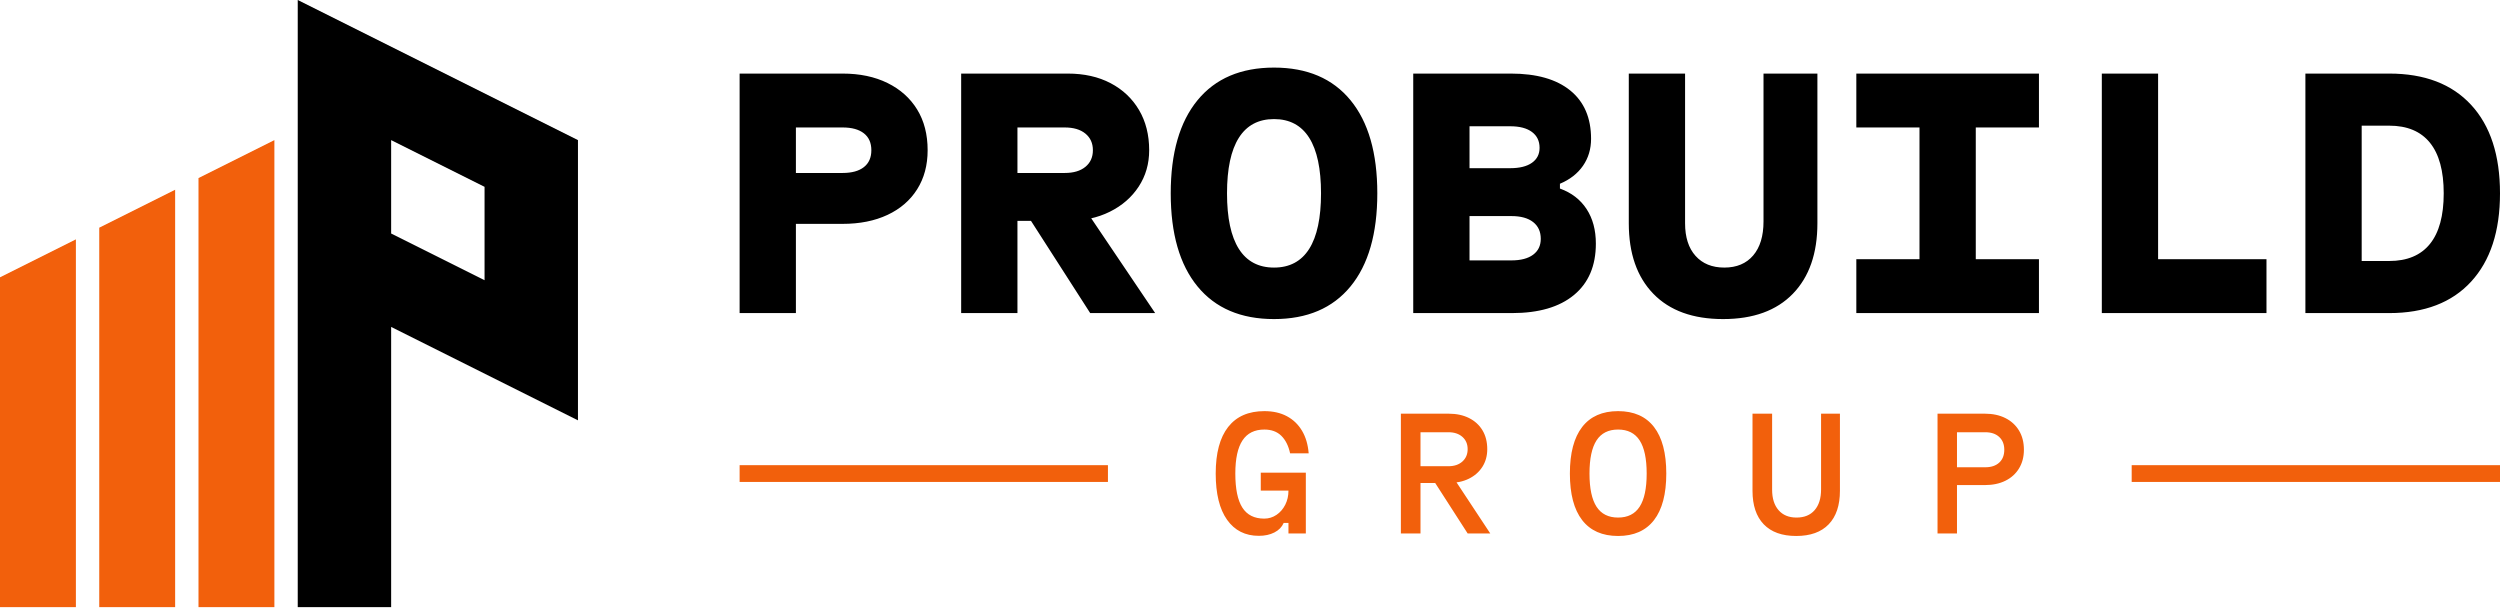
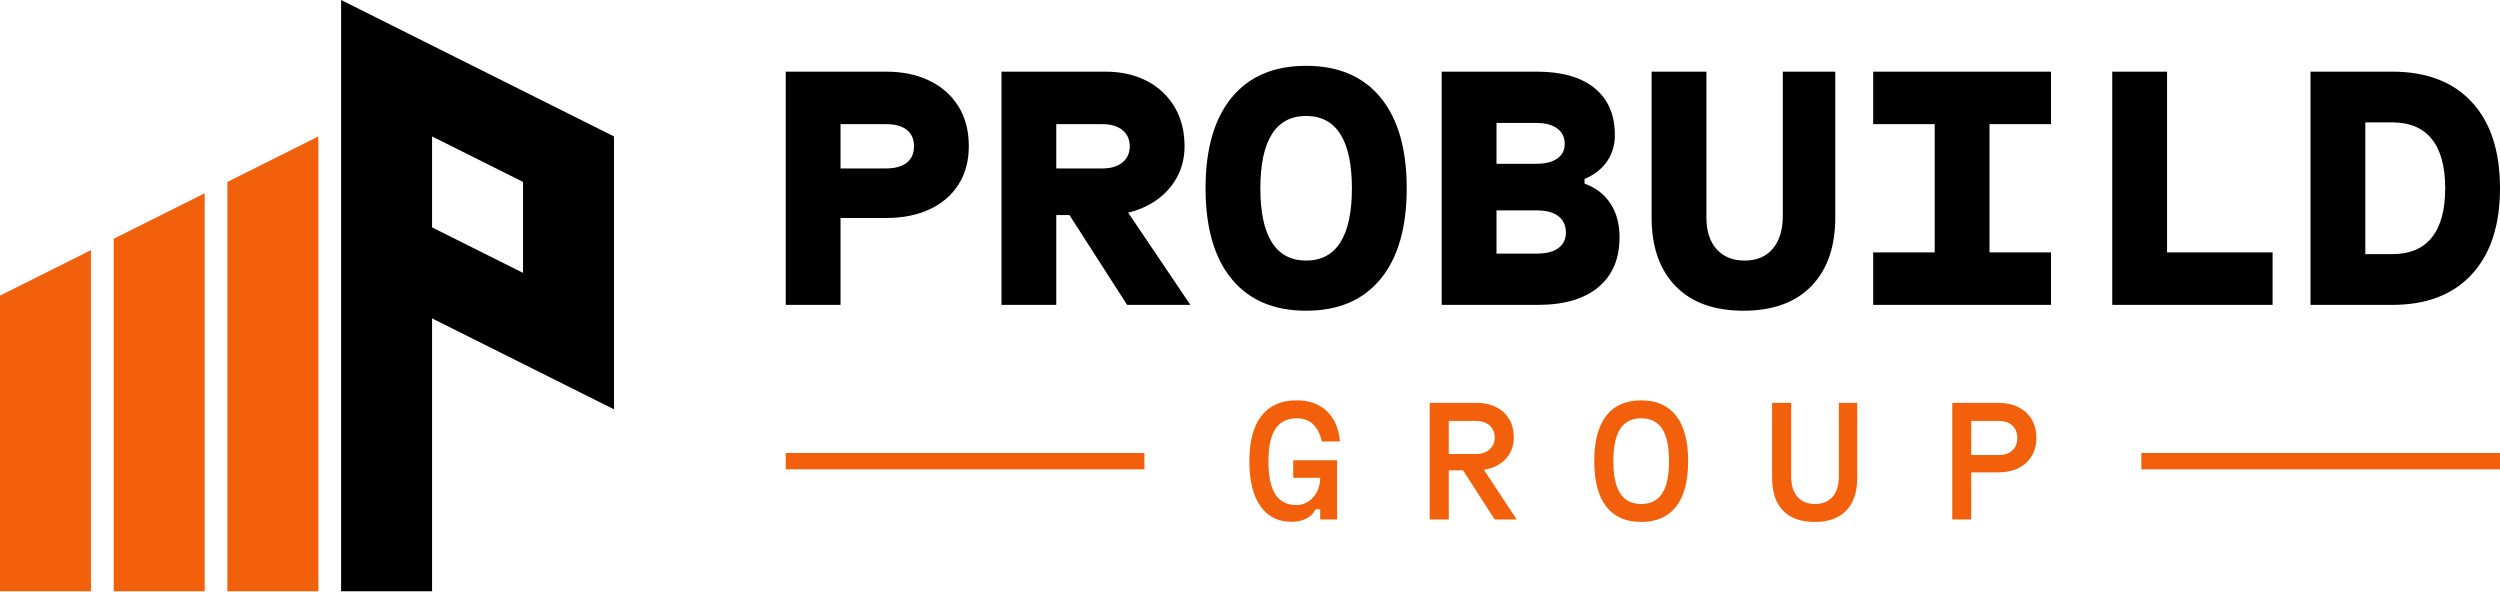
- <svg xmlns="http://www.w3.org/2000/svg" viewBox="0 0 417.523 101.376" width="417.523" height="101.376" role="img" aria-label="ProBuild Group">
-   <g transform="translate(0 0) scale(0.975) translate(-5 -8)">
+ <svg xmlns="http://www.w3.org/2000/svg" viewBox="0 0 428.752 101.376" width="428.752" height="101.376" role="img" aria-label="ProBuild Group">
+   <g transform="translate(0 0) scale(0.975) translate(4 -8)">
    <g fill="#F2600C">
-       <path d="M5 55.5L18 49V112H5Z" />
-       <path d="M22 47L35 40.5V112H22Z" />
-       <path d="M39 38.5L52 32V112H39Z" />
+       <path d="M-4 60L12 52V112H-4Z" />
+       <path d="M16 50L32 42V112H16Z" />
+       <path d="M36 40L52 32V112H36Z" />
    </g>
    <path fill="#000000" fill-rule="evenodd" d="M56 8L104 32V80L72 64V112H56Z M72 32L88 40V56L72 48Z" />
  </g>
-   <path fill="#000000" d="M123.523 52.288V12.288H140.723Q145.023 12.288 148.223 13.863Q151.423 15.438 153.173 18.288Q154.923 21.138 154.923 25.088Q154.923 28.838 153.173 31.613Q151.423 34.388 148.223 35.888Q145.023 37.388 140.723 37.388H132.923V52.288ZM132.923 28.888H140.723Q143.023 28.888 144.273 27.913Q145.523 26.938 145.523 25.088Q145.523 23.238 144.273 22.263Q143.023 21.288 140.723 21.288H132.923ZM160.523 52.288V12.288H178.323Q182.423 12.288 185.473 13.888Q188.523 15.488 190.223 18.363Q191.923 21.238 191.923 25.088Q191.923 28.488 190.173 31.163Q188.423 33.838 185.348 35.363Q182.273 36.888 178.323 36.888H169.923V52.288ZM182.073 52.288 171.223 35.388H181.523L192.923 52.288ZM169.923 28.888H177.823Q180.023 28.888 181.273 27.863Q182.523 26.838 182.523 25.088Q182.523 23.338 181.273 22.313Q180.023 21.288 177.823 21.288H169.923ZM212.773 53.288Q204.473 53.288 199.998 47.838Q195.523 42.388 195.523 32.288Q195.523 22.188 199.998 16.738Q204.473 11.288 212.773 11.288Q221.073 11.288 225.548 16.738Q230.023 22.188 230.023 32.288Q230.023 42.388 225.548 47.838Q221.073 53.288 212.773 53.288ZM212.773 44.688Q216.673 44.688 218.648 41.563Q220.623 38.438 220.623 32.288Q220.623 26.138 218.648 23.013Q216.673 19.888 212.773 19.888Q208.873 19.888 206.898 23.013Q204.923 26.138 204.923 32.288Q204.923 38.438 206.898 41.563Q208.873 44.688 212.773 44.688ZM236.023 52.288V12.288H252.323Q258.773 12.288 262.248 15.113Q265.723 17.938 265.723 23.188Q265.723 25.738 264.373 27.688Q263.023 29.638 260.523 30.688V31.488Q263.423 32.538 264.973 34.913Q266.523 37.288 266.523 40.688Q266.523 46.238 262.873 49.263Q259.223 52.288 252.523 52.288ZM245.423 43.488H252.423Q254.773 43.488 256.048 42.538Q257.323 41.588 257.323 39.888Q257.323 38.088 256.048 37.088Q254.773 36.088 252.423 36.088H245.423ZM245.423 28.088H252.223Q254.573 28.088 255.848 27.188Q257.123 26.288 257.123 24.688Q257.123 22.988 255.848 22.038Q254.573 21.088 252.223 21.088H245.423ZM272.023 12.288H281.423V37.288Q281.423 40.788 283.173 42.738Q284.923 44.688 287.973 44.688Q291.073 44.688 292.798 42.663Q294.523 40.638 294.523 36.988V12.288H303.523V37.288Q303.523 44.838 299.423 49.063Q295.323 53.288 287.773 53.288Q280.223 53.288 276.123 49.063Q272.023 44.838 272.023 37.288ZM310.023 52.288V43.288H320.573V21.288H310.023V12.288H340.523V21.288H329.973V43.288H340.523V52.288ZM351.023 52.288V12.288H360.423V43.288H378.523V52.288ZM385.023 52.288V12.288H399.023Q407.873 12.288 412.698 17.513Q417.523 22.738 417.523 32.288Q417.523 41.788 412.698 47.038Q407.873 52.288 399.023 52.288ZM394.423 43.588H399.023Q403.523 43.588 405.823 40.738Q408.123 37.888 408.123 32.288Q408.123 26.688 405.823 23.838Q403.523 20.988 399.023 20.988H394.423Z" />
+   <path fill="#000000" d="M134.752 52.288V12.288H151.952Q156.252 12.288 159.452 13.863Q162.652 15.438 164.402 18.288Q166.152 21.138 166.152 25.088Q166.152 28.838 164.402 31.613Q162.652 34.388 159.452 35.888Q156.252 37.388 151.952 37.388H144.152V52.288ZM144.152 28.888H151.952Q154.252 28.888 155.502 27.913Q156.752 26.938 156.752 25.088Q156.752 23.238 155.502 22.263Q154.252 21.288 151.952 21.288H144.152ZM171.752 52.288V12.288H189.552Q193.652 12.288 196.702 13.888Q199.752 15.488 201.452 18.363Q203.152 21.238 203.152 25.088Q203.152 28.488 201.402 31.163Q199.652 33.838 196.577 35.363Q193.502 36.888 189.552 36.888H181.152V52.288ZM193.302 52.288 182.452 35.388H192.752L204.152 52.288ZM181.152 28.888H189.052Q191.252 28.888 192.502 27.863Q193.752 26.838 193.752 25.088Q193.752 23.338 192.502 22.313Q191.252 21.288 189.052 21.288H181.152ZM224.002 53.288Q215.702 53.288 211.227 47.838Q206.752 42.388 206.752 32.288Q206.752 22.188 211.227 16.738Q215.702 11.288 224.002 11.288Q232.302 11.288 236.777 16.738Q241.252 22.188 241.252 32.288Q241.252 42.388 236.777 47.838Q232.302 53.288 224.002 53.288ZM224.002 44.688Q227.902 44.688 229.877 41.563Q231.852 38.438 231.852 32.288Q231.852 26.138 229.877 23.013Q227.902 19.888 224.002 19.888Q220.102 19.888 218.127 23.013Q216.152 26.138 216.152 32.288Q216.152 38.438 218.127 41.563Q220.102 44.688 224.002 44.688ZM247.252 52.288V12.288H263.552Q270.002 12.288 273.477 15.113Q276.952 17.938 276.952 23.188Q276.952 25.738 275.602 27.688Q274.252 29.638 271.752 30.688V31.488Q274.652 32.538 276.202 34.913Q277.752 37.288 277.752 40.688Q277.752 46.238 274.102 49.263Q270.452 52.288 263.752 52.288ZM256.652 43.488H263.652Q266.002 43.488 267.277 42.538Q268.552 41.588 268.552 39.888Q268.552 38.088 267.277 37.088Q266.002 36.088 263.652 36.088H256.652ZM256.652 28.088H263.452Q265.802 28.088 267.077 27.188Q268.352 26.288 268.352 24.688Q268.352 22.988 267.077 22.038Q265.802 21.088 263.452 21.088H256.652ZM283.252 12.288H292.652V37.288Q292.652 40.788 294.402 42.738Q296.152 44.688 299.202 44.688Q302.302 44.688 304.027 42.663Q305.752 40.638 305.752 36.988V12.288H314.752V37.288Q314.752 44.838 310.652 49.063Q306.552 53.288 299.002 53.288Q291.452 53.288 287.352 49.063Q283.252 44.838 283.252 37.288ZM321.252 52.288V43.288H331.802V21.288H321.252V12.288H351.752V21.288H341.202V43.288H351.752V52.288ZM362.252 52.288V12.288H371.652V43.288H389.752V52.288ZM396.252 52.288V12.288H410.252Q419.102 12.288 423.927 17.513Q428.752 22.738 428.752 32.288Q428.752 41.788 423.927 47.038Q419.102 52.288 410.252 52.288ZM405.652 43.588H410.252Q414.752 43.588 417.052 40.738Q419.352 37.888 419.352 32.288Q419.352 26.688 417.052 23.838Q414.752 20.988 410.252 20.988H405.652Z" />
  <g fill="#F2600C">
-     <rect x="123.523" y="77.688" width="61.513" height="2.8" />
-     <rect x="356.01" y="77.688" width="61.513" height="2.8" />
-     <path d="M210.235 89.488Q206.835 89.488 204.935 86.813Q203.035 84.138 203.035 79.088Q203.035 73.963 205.11 71.313Q207.185 68.663 211.16 68.663Q213.335 68.663 214.923 69.513Q216.51 70.363 217.448 71.938Q218.385 73.513 218.56 75.713H215.46Q215.06 73.838 213.998 72.788Q212.935 71.738 211.16 71.738Q208.71 71.738 207.51 73.55Q206.31 75.363 206.31 79.088Q206.31 82.938 207.485 84.776Q208.66 86.613 211.135 86.613Q212.26 86.613 213.185 85.988Q214.11 85.363 214.648 84.301Q215.185 83.238 215.185 81.938H210.56V78.938H218.085V89.088H215.185V87.338H214.385Q213.935 88.363 212.835 88.926Q211.735 89.488 210.235 89.488ZM233.96 89.088V69.088H241.935Q243.885 69.088 245.335 69.813Q246.785 70.538 247.585 71.863Q248.385 73.188 248.385 75.013Q248.385 76.688 247.573 77.963Q246.76 79.238 245.31 79.951Q243.86 80.663 241.935 80.663H237.235V89.088ZM245.11 89.088 239.335 80.113H242.96L248.885 89.088ZM237.235 77.863H241.91Q243.36 77.863 244.235 77.076Q245.11 76.288 245.11 75.013Q245.11 73.738 244.235 72.963Q243.36 72.188 241.91 72.188H237.235ZM270.235 89.513Q266.285 89.513 264.235 86.863Q262.185 84.213 262.185 79.088Q262.185 73.963 264.235 71.313Q266.285 68.663 270.235 68.663Q274.185 68.663 276.235 71.313Q278.285 73.963 278.285 79.088Q278.285 84.213 276.235 86.863Q274.185 89.513 270.235 89.513ZM270.235 86.438Q272.66 86.438 273.835 84.626Q275.01 82.813 275.01 79.088Q275.01 75.363 273.835 73.55Q272.66 71.738 270.235 71.738Q267.81 71.738 266.635 73.55Q265.46 75.363 265.46 79.088Q265.46 82.813 266.635 84.626Q267.81 86.438 270.235 86.438ZM292.685 69.088H295.96V81.788Q295.96 83.963 297.035 85.201Q298.11 86.438 300.035 86.438Q301.985 86.438 303.06 85.201Q304.135 83.963 304.135 81.738V69.088H307.285V81.963Q307.285 85.613 305.41 87.563Q303.535 89.513 299.985 89.513Q296.435 89.513 294.56 87.563Q292.685 85.613 292.685 81.963ZM323.585 89.088V69.088H331.485Q333.46 69.088 334.923 69.826Q336.385 70.563 337.198 71.913Q338.01 73.263 338.01 75.113Q338.01 76.888 337.198 78.226Q336.385 79.563 334.923 80.288Q333.46 81.013 331.485 81.013H326.835V89.088ZM326.835 78.038H331.56Q333.035 78.038 333.885 77.263Q334.735 76.488 334.735 75.113Q334.735 73.763 333.885 72.976Q333.035 72.188 331.56 72.188H326.835Z" />
+     <rect x="134.752" y="77.688" width="61.513" height="2.8" />
+     <rect x="367.24" y="77.688" width="61.513" height="2.8" />
+     <path d="M221.465 89.488Q218.065 89.488 216.165 86.813Q214.265 84.138 214.265 79.088Q214.265 73.963 216.34 71.313Q218.415 68.663 222.39 68.663Q224.565 68.663 226.152 69.513Q227.74 70.363 228.677 71.938Q229.615 73.513 229.79 75.713H226.69Q226.29 73.838 225.227 72.788Q224.165 71.738 222.39 71.738Q219.94 71.738 218.74 73.55Q217.54 75.363 217.54 79.088Q217.54 82.938 218.715 84.776Q219.89 86.613 222.365 86.613Q223.49 86.613 224.415 85.988Q225.34 85.363 225.877 84.301Q226.415 83.238 226.415 81.938H221.79V78.938H229.315V89.088H226.415V87.338H225.615Q225.165 88.363 224.065 88.926Q222.965 89.488 221.465 89.488ZM245.19 89.088V69.088H253.165Q255.115 69.088 256.565 69.813Q258.015 70.538 258.815 71.863Q259.615 73.188 259.615 75.013Q259.615 76.688 258.802 77.963Q257.99 79.238 256.54 79.951Q255.09 80.663 253.165 80.663H248.465V89.088ZM256.34 89.088 250.565 80.113H254.19L260.115 89.088ZM248.465 77.863H253.14Q254.59 77.863 255.465 77.076Q256.34 76.288 256.34 75.013Q256.34 73.738 255.465 72.963Q254.59 72.188 253.14 72.188H248.465ZM281.465 89.513Q277.515 89.513 275.465 86.863Q273.415 84.213 273.415 79.088Q273.415 73.963 275.465 71.313Q277.515 68.663 281.465 68.663Q285.415 68.663 287.465 71.313Q289.515 73.963 289.515 79.088Q289.515 84.213 287.465 86.863Q285.415 89.513 281.465 89.513ZM281.465 86.438Q283.89 86.438 285.065 84.626Q286.24 82.813 286.24 79.088Q286.24 75.363 285.065 73.55Q283.89 71.738 281.465 71.738Q279.04 71.738 277.865 73.55Q276.69 75.363 276.69 79.088Q276.69 82.813 277.865 84.626Q279.04 86.438 281.465 86.438ZM303.915 69.088H307.19V81.788Q307.19 83.963 308.265 85.201Q309.34 86.438 311.265 86.438Q313.215 86.438 314.29 85.201Q315.365 83.963 315.365 81.738V69.088H318.515V81.963Q318.515 85.613 316.64 87.563Q314.765 89.513 311.215 89.513Q307.665 89.513 305.79 87.563Q303.915 85.613 303.915 81.963ZM334.815 89.088V69.088H342.715Q344.69 69.088 346.152 69.826Q347.615 70.563 348.427 71.913Q349.24 73.263 349.24 75.113Q349.24 76.888 348.427 78.226Q347.615 79.563 346.152 80.288Q344.69 81.013 342.715 81.013H338.065V89.088ZM338.065 78.038H342.79Q344.265 78.038 345.115 77.263Q345.965 76.488 345.965 75.113Q345.965 73.763 345.115 72.976Q344.265 72.188 342.79 72.188H338.065Z" />
  </g>
</svg>
